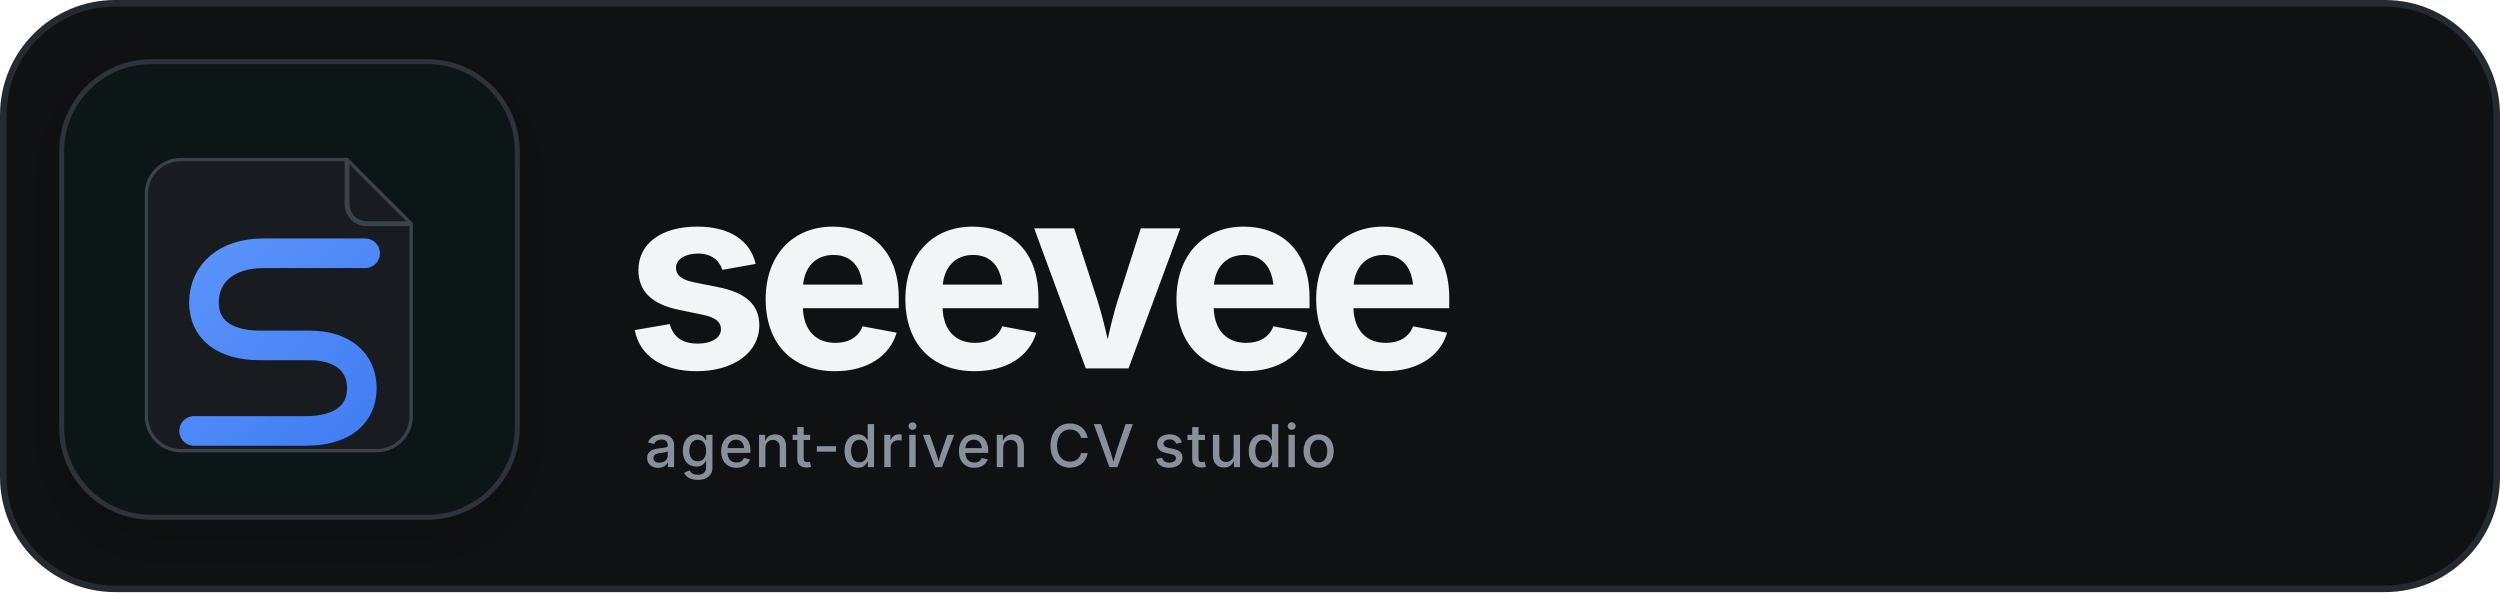
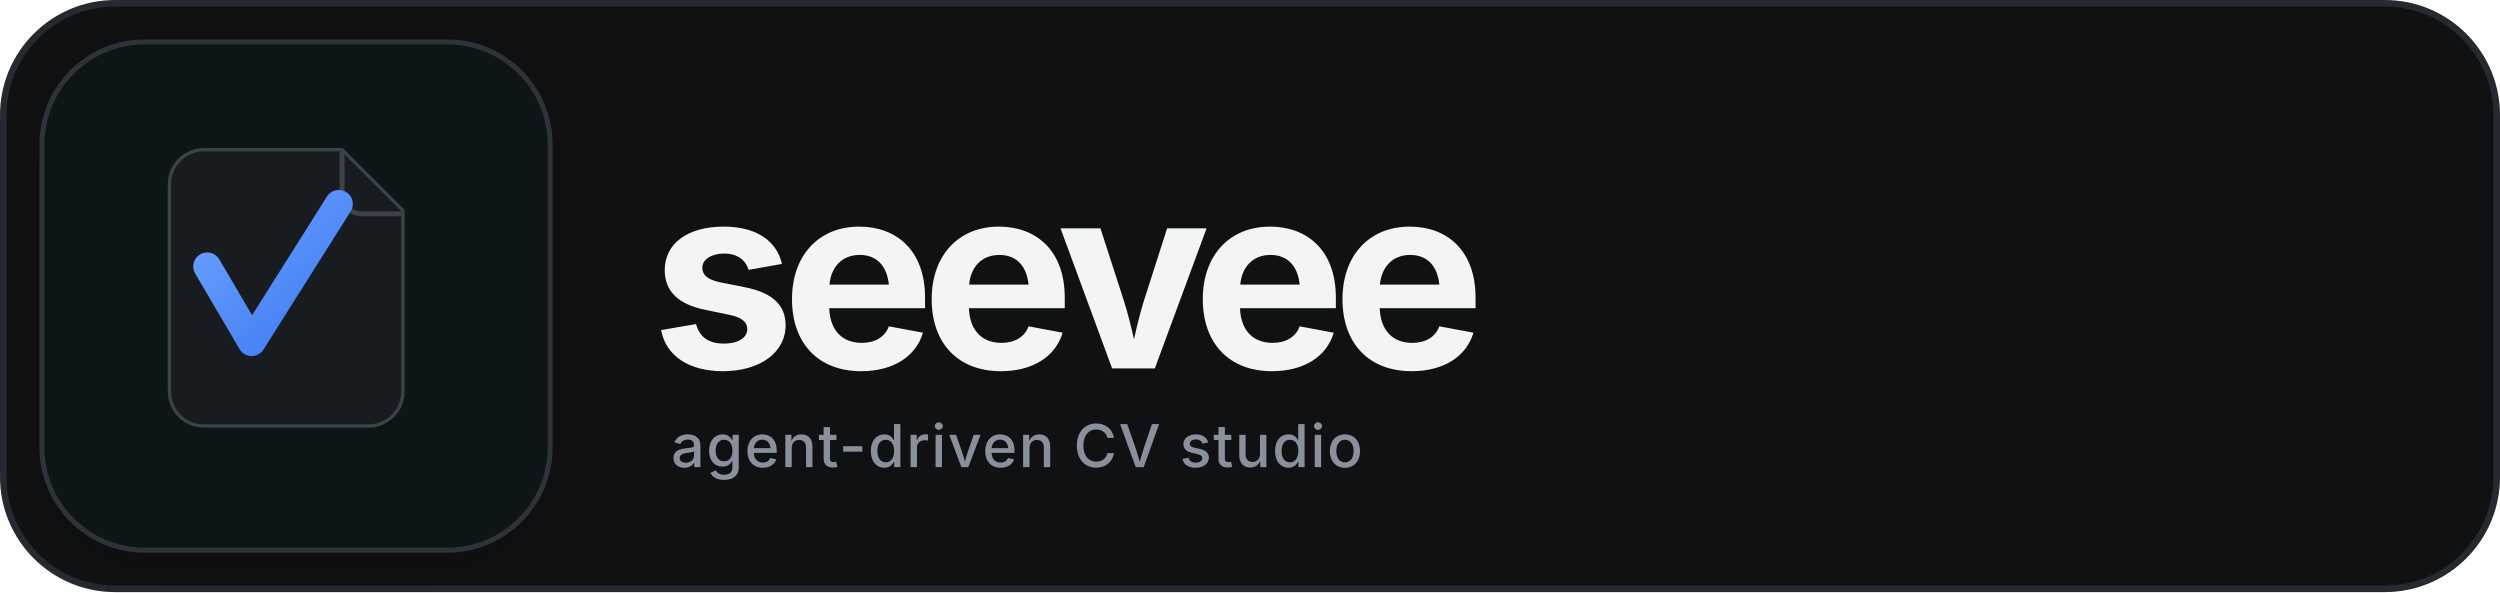
<svg xmlns="http://www.w3.org/2000/svg" width="760" height="180" viewBox="0 0 760 180" fill="none" role="img" aria-labelledby="title desc">
  <defs>
-     <linearGradient id="accent" x1="36" y1="38" x2="130" y2="142" gradientUnits="userSpaceOnUse">
-       <stop stop-color="#6AA0FF" />
+     <linearGradient id="check" x1="55" y1="61" x2="101" y2="111" gradientUnits="userSpaceOnUse">
+       <stop stop-color="#70A5FF" />
      <stop offset="1" stop-color="#3B78F2" />
    </linearGradient>
-     <filter id="shadow" x="0" y="0" width="176" height="176" filterUnits="userSpaceOnUse" color-interpolation-filters="sRGB">
-       <feDropShadow dx="0" dy="6" stdDeviation="8" flood-color="#000000" flood-opacity=".18" />
+     <filter id="shadow" x="0" y="0" width="180" height="180" filterUnits="userSpaceOnUse" color-interpolation-filters="sRGB">
+       <feDropShadow dx="0" dy="5" stdDeviation="7" flood-color="#000000" flood-opacity=".2" />
    </filter>
  </defs>
  <rect x="1" y="1" width="758" height="178" rx="34" fill="#0F1113" stroke="#242A30" stroke-width="2" />
  <g filter="url(#shadow)">
-     <rect x="18" y="18" width="140" height="140" rx="28" fill="#111418" />
-     <rect x="18.75" y="18.75" width="138.5" height="138.5" rx="27.25" stroke="#2D333A" stroke-width="1.5" />
+     <rect x="12" y="12" width="156" height="156" rx="32" fill="#111418" />
+     <rect x="12.75" y="12.75" width="154.5" height="154.5" rx="31.25" stroke="#2D333A" stroke-width="1.5" />
  </g>
-   <path d="M55 48.5H105.5L125 68V126.5C125 132.299 120.299 137 114.5 137H55C49.201 137 44.5 132.299 44.5 126.5V59C44.5 53.201 49.201 48.5 55 48.5Z" fill="#181C20" stroke="#3B424A" />
-   <path d="M105.5 48.5V62C105.5 65.314 108.186 68 111.5 68H125" stroke="#3B424A" stroke-width="1.5" />
-   <path d="M111 77H80C69 77 62 83 62 92C62 100 68 105 79 105H94C104 105 110 110 110 118C110 126 104 131 93 131H59" stroke="url(#accent)" stroke-width="9" stroke-linecap="round" stroke-linejoin="round" />
-   <text x="190" y="112" fill="#F2F4F6" font-family="Inter, ui-sans-serif, system-ui, -apple-system, BlinkMacSystemFont, 'Segoe UI', sans-serif" font-size="78" font-weight="700" letter-spacing="-4">seevee</text>
-   <text x="196" y="142" fill="#88919B" font-family="Inter, ui-sans-serif, system-ui, -apple-system, BlinkMacSystemFont, 'Segoe UI', sans-serif" font-size="18" font-weight="500" letter-spacing=".5">agent-driven CV studio</text>
+   <path d="M62 45.5H104L122.5 64V119C122.5 124.799 117.799 129.5 112 129.5H62C56.201 129.5 51.5 124.799 51.5 119V56C51.5 50.201 56.201 45.5 62 45.5Z" fill="#181C20" stroke="#3B424A" />
+   <path d="M104 46V59C104 62.314 106.686 65 110 65H122" stroke="#3B424A" stroke-width="1.5" />
+   <path d="M63 81L76.5 104L103 62" stroke="url(#check)" stroke-width="8.5" stroke-linecap="round" stroke-linejoin="round" />
+   <text x="198" y="112" fill="#F2F4F6" font-family="Inter, ui-sans-serif, system-ui, -apple-system, BlinkMacSystemFont, 'Segoe UI', sans-serif" font-size="78" font-weight="700" letter-spacing="-4">seevee</text>
+   <text x="204" y="142" fill="#88919B" font-family="Inter, ui-sans-serif, system-ui, -apple-system, BlinkMacSystemFont, 'Segoe UI', sans-serif" font-size="18" font-weight="500" letter-spacing=".5">agent-driven CV studio</text>
</svg>
